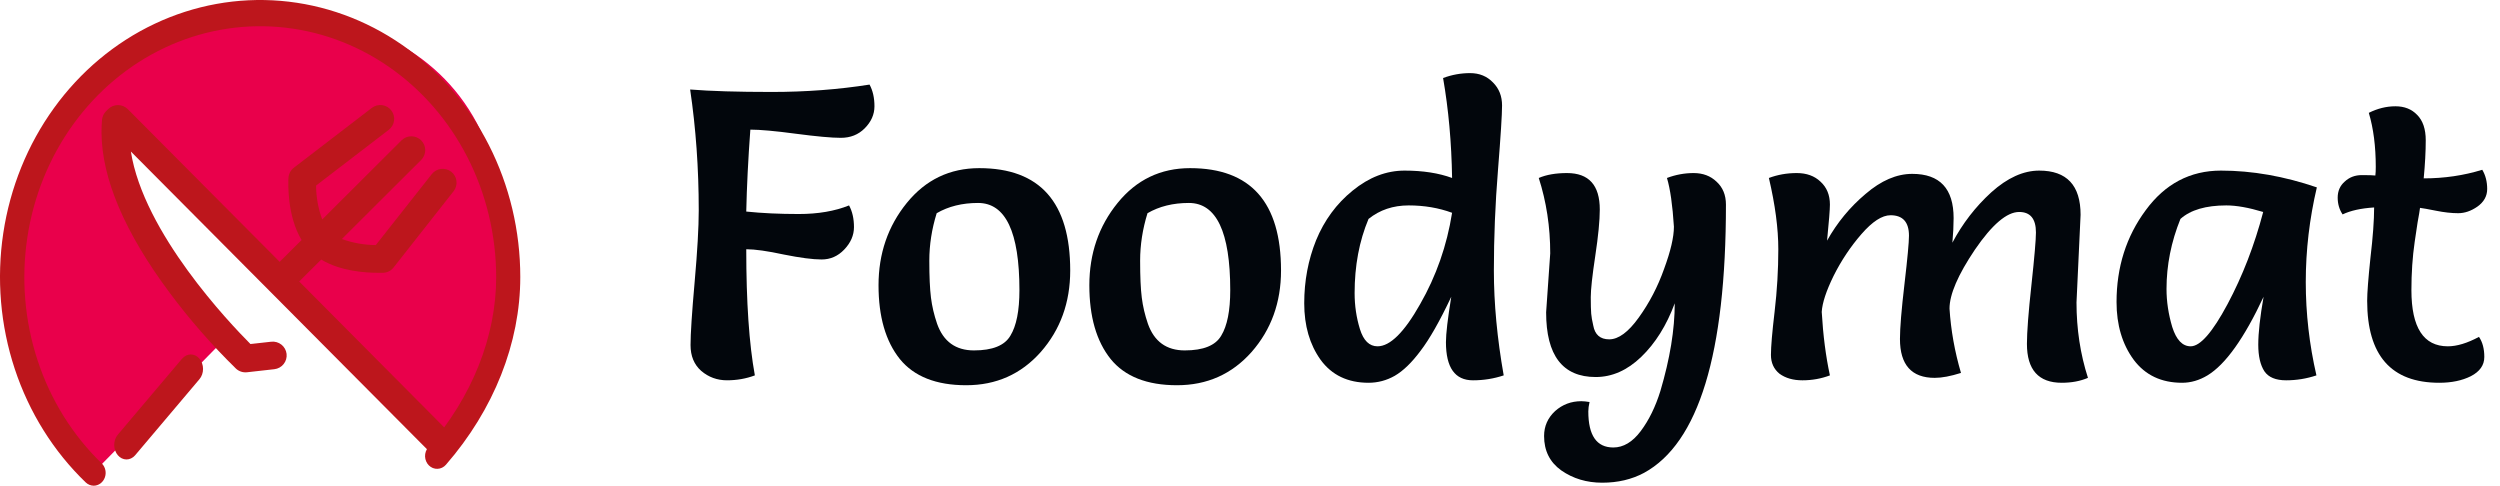
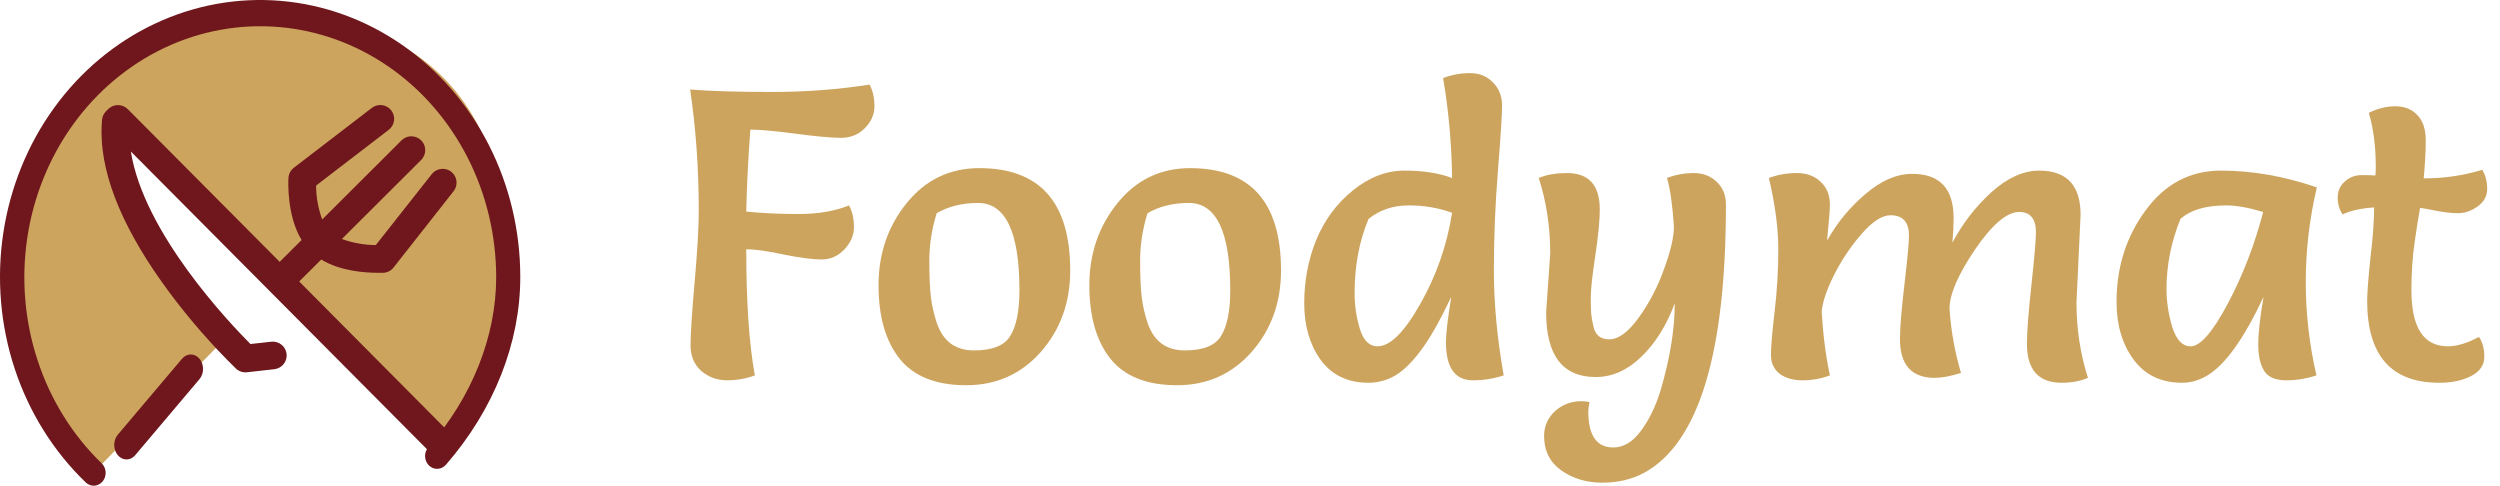
- <svg xmlns="http://www.w3.org/2000/svg" width="175" height="34" viewBox="0 0 175 34" fill="none">
-   <path d="M165.817 7.899C166.428 7.593 167.05 7.44 167.68 7.44C168.311 7.44 168.818 7.641 169.2 8.042C169.601 8.444 169.802 9.036 169.802 9.82C169.802 10.604 169.754 11.492 169.659 12.486C171.092 12.486 172.459 12.286 173.759 11.884C173.988 12.267 174.103 12.716 174.103 13.232C174.103 13.729 173.873 14.14 173.415 14.465C172.975 14.771 172.526 14.924 172.067 14.924C171.608 14.924 171.092 14.866 170.519 14.751C169.945 14.637 169.573 14.57 169.401 14.551C169.382 14.723 169.324 15.067 169.229 15.583C169.152 16.099 169.085 16.548 169.028 16.93C168.875 17.982 168.799 19.11 168.799 20.314C168.799 22.932 169.649 24.242 171.35 24.242C171.981 24.242 172.707 24.022 173.529 23.582C173.778 23.945 173.902 24.414 173.902 24.987C173.902 25.561 173.587 26.01 172.956 26.335C172.344 26.641 171.608 26.794 170.748 26.794C167.384 26.794 165.702 24.882 165.702 21.059C165.702 20.505 165.779 19.501 165.931 18.049C166.103 16.596 166.189 15.42 166.189 14.522C165.272 14.579 164.536 14.742 163.982 15.009C163.752 14.665 163.638 14.274 163.638 13.834C163.638 13.375 163.8 13.002 164.125 12.716C164.45 12.41 164.851 12.257 165.329 12.257C165.807 12.257 166.123 12.267 166.275 12.286C166.295 12.133 166.304 11.932 166.304 11.684C166.304 10.25 166.142 8.988 165.817 7.899Z" fill="#02060C" />
-   <path d="M162.179 13.117C161.662 15.316 161.404 17.523 161.404 19.74C161.404 21.939 161.653 24.118 162.15 26.277C161.462 26.507 160.755 26.622 160.028 26.622C159.302 26.622 158.795 26.411 158.509 25.991C158.222 25.551 158.079 24.93 158.079 24.127C158.079 23.305 158.203 22.187 158.451 20.773C157.094 23.678 155.785 25.513 154.523 26.277C153.95 26.622 153.357 26.794 152.746 26.794C151.293 26.794 150.165 26.258 149.362 25.188C148.56 24.099 148.158 22.751 148.158 21.145C148.158 18.699 148.837 16.558 150.194 14.723C151.551 12.869 153.31 11.942 155.469 11.942C157.648 11.942 159.885 12.334 162.179 13.117ZM158.423 14.838C157.41 14.532 156.549 14.379 155.842 14.379C154.409 14.379 153.338 14.694 152.631 15.325C151.981 16.931 151.656 18.565 151.656 20.228C151.656 21.107 151.79 21.996 152.058 22.894C152.344 23.793 152.774 24.242 153.348 24.242C154.017 24.242 154.877 23.258 155.928 21.289C156.979 19.32 157.811 17.17 158.423 14.838Z" fill="#02060C" />
-   <path d="M145.641 15.038L145.355 21.174C145.355 23.028 145.622 24.787 146.157 26.45C145.622 26.679 145.011 26.794 144.322 26.794C142.698 26.794 141.885 25.886 141.885 24.07C141.885 23.248 141.99 21.872 142.201 19.941C142.411 17.991 142.516 16.768 142.516 16.271C142.516 15.316 142.124 14.838 141.341 14.838C140.48 14.838 139.448 15.717 138.244 17.475C137.059 19.234 136.466 20.61 136.466 21.604C136.562 23.114 136.83 24.615 137.269 26.105C136.543 26.335 135.931 26.45 135.434 26.45C133.81 26.45 132.997 25.542 132.997 23.726C132.997 22.961 133.102 21.68 133.313 19.884C133.523 18.087 133.628 16.959 133.628 16.5C133.628 15.545 133.198 15.067 132.338 15.067C131.745 15.067 131.067 15.507 130.302 16.386C129.537 17.265 128.888 18.24 128.352 19.31C127.836 20.362 127.559 21.203 127.521 21.834C127.616 23.477 127.808 24.959 128.094 26.277C127.483 26.507 126.842 26.622 126.173 26.622C125.523 26.622 124.988 26.469 124.568 26.163C124.166 25.838 123.966 25.398 123.966 24.844C123.966 24.27 124.052 23.258 124.224 21.805C124.396 20.333 124.482 18.88 124.482 17.447C124.482 15.994 124.262 14.331 123.822 12.458C124.434 12.229 125.084 12.114 125.772 12.114C126.46 12.114 127.014 12.315 127.435 12.716C127.875 13.117 128.094 13.652 128.094 14.322C128.094 14.666 128.027 15.507 127.894 16.845C128.601 15.583 129.499 14.493 130.589 13.576C131.678 12.639 132.768 12.171 133.857 12.171C135.788 12.171 136.753 13.203 136.753 15.268C136.753 15.784 136.724 16.357 136.667 16.988C137.374 15.65 138.282 14.474 139.391 13.461C140.519 12.448 141.637 11.942 142.745 11.942C144.676 11.942 145.641 12.974 145.641 15.038Z" fill="#02060C" />
-   <path d="M108.229 21.862L108.516 17.733C108.516 15.879 108.248 14.121 107.713 12.458C108.248 12.228 108.908 12.114 109.691 12.114C111.22 12.114 111.985 12.964 111.985 14.665C111.985 15.43 111.88 16.51 111.67 17.905C111.459 19.301 111.354 20.266 111.354 20.801C111.354 21.317 111.364 21.7 111.383 21.948C111.402 22.177 111.45 22.454 111.526 22.779C111.641 23.429 112.014 23.754 112.644 23.754C113.294 23.754 113.982 23.248 114.709 22.235C115.454 21.203 116.047 20.065 116.486 18.823C116.945 17.58 117.174 16.596 117.174 15.87C117.079 14.36 116.916 13.222 116.687 12.458C117.299 12.228 117.92 12.114 118.551 12.114C119.201 12.114 119.736 12.314 120.156 12.716C120.596 13.117 120.816 13.652 120.816 14.321C120.816 24.758 118.904 31.018 115.081 33.101C114.221 33.56 113.246 33.789 112.157 33.789C111.067 33.789 110.112 33.503 109.29 32.929C108.487 32.356 108.086 31.553 108.086 30.521C108.086 29.833 108.344 29.25 108.86 28.772C109.376 28.313 109.987 28.084 110.695 28.084C110.848 28.084 111.039 28.103 111.268 28.141C111.211 28.39 111.182 28.609 111.182 28.8C111.182 30.483 111.765 31.324 112.931 31.324C113.638 31.324 114.279 30.941 114.852 30.177C115.426 29.412 115.884 28.476 116.228 27.367C116.897 25.111 117.232 23.066 117.232 21.231C116.658 22.779 115.875 24.032 114.881 24.987C113.906 25.924 112.845 26.392 111.698 26.392C109.385 26.392 108.229 24.882 108.229 21.862Z" fill="#02060C" />
-   <path d="M101.016 5.462C101.627 5.233 102.258 5.118 102.908 5.118C103.558 5.118 104.093 5.338 104.513 5.777C104.934 6.198 105.144 6.733 105.144 7.383C105.144 8.014 105.049 9.524 104.858 11.913C104.666 14.283 104.571 16.625 104.571 18.938C104.571 21.231 104.8 23.678 105.259 26.277C104.571 26.507 103.854 26.622 103.109 26.622C101.847 26.622 101.216 25.733 101.216 23.955C101.216 23.363 101.34 22.302 101.589 20.773C100.786 22.474 100.069 23.735 99.439 24.557C98.827 25.379 98.225 25.962 97.632 26.306C97.059 26.631 96.447 26.794 95.797 26.794C94.345 26.794 93.226 26.258 92.443 25.188C91.678 24.118 91.296 22.799 91.296 21.231C91.296 19.664 91.573 18.192 92.127 16.816C92.701 15.421 93.551 14.264 94.679 13.347C95.826 12.41 97.04 11.942 98.32 11.942C99.601 11.942 100.71 12.114 101.646 12.458C101.608 9.992 101.398 7.66 101.016 5.462ZM101.646 14.895C100.71 14.551 99.697 14.379 98.607 14.379C97.518 14.379 96.581 14.694 95.797 15.325C95.147 16.873 94.823 18.603 94.823 20.515C94.823 21.394 94.947 22.235 95.195 23.038C95.444 23.84 95.855 24.242 96.428 24.242C97.307 24.242 98.301 23.258 99.41 21.289C100.538 19.32 101.283 17.189 101.646 14.895Z" fill="#02060C" />
-   <path d="M82.39 26.966C80.287 26.966 78.739 26.354 77.745 25.131C76.751 23.888 76.254 22.168 76.254 19.97C76.254 17.753 76.913 15.832 78.232 14.207C79.551 12.582 81.243 11.77 83.307 11.77C87.55 11.77 89.672 14.159 89.672 18.938C89.672 21.174 88.984 23.076 87.608 24.643C86.232 26.192 84.492 26.966 82.39 26.966ZM80.325 14.924C79.981 16.032 79.809 17.141 79.809 18.25C79.809 19.358 79.847 20.218 79.924 20.83C80 21.442 80.144 22.053 80.354 22.665C80.794 23.907 81.654 24.529 82.934 24.529C84.234 24.529 85.085 24.185 85.486 23.496C85.907 22.808 86.117 21.747 86.117 20.314C86.117 16.242 85.152 14.207 83.221 14.207C82.112 14.207 81.147 14.446 80.325 14.924Z" fill="#02060C" />
-   <path d="M67.633 26.966C65.53 26.966 63.982 26.354 62.988 25.131C61.994 23.888 61.497 22.168 61.497 19.97C61.497 17.753 62.157 15.832 63.475 14.207C64.794 12.582 66.486 11.77 68.55 11.77C72.794 11.77 74.915 14.159 74.915 18.938C74.915 21.174 74.227 23.076 72.851 24.643C71.475 26.192 69.735 26.966 67.633 26.966ZM65.568 14.924C65.224 16.032 65.052 17.141 65.052 18.25C65.052 19.358 65.091 20.218 65.167 20.83C65.243 21.442 65.387 22.053 65.597 22.665C66.037 23.907 66.897 24.529 68.177 24.529C69.477 24.529 70.328 24.185 70.729 23.496C71.15 22.808 71.36 21.747 71.36 20.314C71.36 16.242 70.395 14.207 68.464 14.207C67.356 14.207 66.39 14.446 65.568 14.924Z" fill="#02060C" />
-   <path d="M52.238 17.447C52.238 21.136 52.438 24.079 52.84 26.277C52.228 26.507 51.578 26.621 50.89 26.621C50.202 26.621 49.6 26.402 49.084 25.962C48.587 25.522 48.338 24.92 48.338 24.156C48.338 23.372 48.434 21.9 48.625 19.74C48.816 17.58 48.912 15.908 48.912 14.723C48.912 11.798 48.711 8.979 48.31 6.265C49.724 6.379 51.626 6.437 54.015 6.437C56.404 6.437 58.689 6.265 60.868 5.921C61.097 6.341 61.212 6.848 61.212 7.44C61.212 8.014 60.982 8.53 60.524 8.988C60.084 9.428 59.53 9.648 58.861 9.648C58.211 9.648 57.16 9.552 55.707 9.361C54.273 9.17 53.212 9.074 52.524 9.074C52.371 11.158 52.276 13.069 52.238 14.809C53.346 14.924 54.569 14.981 55.907 14.981C57.265 14.981 58.44 14.78 59.434 14.379C59.663 14.799 59.778 15.306 59.778 15.898C59.778 16.472 59.549 16.997 59.09 17.475C58.65 17.934 58.125 18.163 57.513 18.163C56.901 18.163 56.022 18.049 54.875 17.819C53.728 17.571 52.849 17.447 52.238 17.447Z" fill="#02060C" />
-   <path d="M6.545 33.081L15.607 23.859L9.43 14.115L8.44 7.867L30.679 31.441C30.679 31.441 37.515 27.267 34.962 13.259C32.408 -0.749 15.607 -1.282 8.68 4.025C1.752 9.332 -3.667 18.551 6.545 33.081Z" fill="#E9004B" />
-   <path d="M12.747 25.105L8.236 30.44C8.08 30.631 7.993 30.888 7.995 31.154C7.997 31.421 8.088 31.676 8.247 31.864C8.406 32.053 8.622 32.16 8.847 32.162C9.072 32.164 9.289 32.062 9.452 31.877L13.962 26.542C14.042 26.448 14.105 26.336 14.148 26.213C14.191 26.09 14.213 25.958 14.213 25.825C14.213 25.692 14.191 25.56 14.148 25.437C14.105 25.314 14.042 25.202 13.962 25.108C13.882 25.014 13.788 24.939 13.684 24.888C13.58 24.837 13.468 24.811 13.356 24.811C13.243 24.811 13.131 24.837 13.027 24.888C12.923 24.939 12.829 25.014 12.749 25.108L12.747 25.105Z" fill="#BD161C" />
-   <path d="M31.697 30.524L20.944 19.703L22.484 18.17C23.848 18.991 25.603 19.095 26.425 19.095C26.635 19.095 26.78 19.095 26.839 19.095C26.977 19.088 27.111 19.051 27.234 18.988C27.356 18.924 27.463 18.835 27.548 18.727L31.754 13.382C31.912 13.18 31.984 12.923 31.953 12.668C31.922 12.413 31.791 12.181 31.588 12.023C31.385 11.865 31.128 11.793 30.872 11.824C30.617 11.855 30.384 11.986 30.225 12.188L26.306 17.155C25.496 17.149 24.692 17.006 23.93 16.731L29.494 11.184C29.671 11.001 29.769 10.756 29.767 10.502C29.764 10.248 29.662 10.004 29.482 9.825C29.301 9.645 29.057 9.543 28.802 9.54C28.547 9.538 28.302 9.636 28.118 9.813L22.555 15.362C22.275 14.602 22.13 13.799 22.126 12.989L27.214 9.086C27.315 9.008 27.399 8.911 27.463 8.801C27.526 8.691 27.567 8.569 27.584 8.443C27.6 8.317 27.591 8.189 27.558 8.066C27.524 7.944 27.467 7.829 27.39 7.728C27.312 7.627 27.215 7.543 27.104 7.48C26.994 7.417 26.872 7.376 26.745 7.359C26.619 7.343 26.491 7.352 26.367 7.385C26.244 7.418 26.129 7.475 26.028 7.553L20.57 11.742C20.459 11.827 20.369 11.934 20.303 12.057C20.238 12.18 20.201 12.316 20.192 12.454C20.175 12.754 20.079 15.096 21.111 16.801L19.577 18.329L8.943 7.638C8.761 7.457 8.514 7.355 8.257 7.355C8 7.356 7.753 7.457 7.571 7.638L7.426 7.782C7.266 7.943 7.166 8.153 7.142 8.379C7.117 8.661 7.105 8.975 7.105 9.281C7.125 12.497 8.728 16.264 11.867 20.481C13.274 22.371 14.828 24.149 16.512 25.798C16.614 25.896 16.737 25.969 16.871 26.014C17.005 26.059 17.148 26.074 17.289 26.059L19.206 25.844C19.461 25.815 19.695 25.686 19.855 25.485C20.016 25.284 20.09 25.028 20.061 24.773C20.032 24.518 19.902 24.285 19.701 24.125C19.5 23.965 19.243 23.892 18.987 23.92L17.532 24.082C16.075 22.619 10.055 16.304 9.161 10.607L30.319 31.879C30.409 31.969 30.517 32.041 30.635 32.089C30.753 32.138 30.88 32.163 31.008 32.162C31.2 32.161 31.387 32.105 31.546 31.998C31.705 31.892 31.829 31.741 31.903 31.565C31.977 31.388 31.996 31.194 31.96 31.006C31.923 30.819 31.832 30.646 31.697 30.51V30.524Z" fill="#BD161C" />
-   <path d="M6.564 34C6.356 33.999 6.155 33.916 6 33.769C3.749 31.603 2.042 28.873 1.034 25.826C0.026 22.78 -0.251 19.514 0.229 16.324C0.708 13.135 1.928 10.124 3.778 7.564C5.628 5.004 8.05 2.977 10.823 1.667C13.596 0.356 16.633 -0.195 19.657 0.061C22.681 0.318 25.598 1.375 28.141 3.137C30.684 4.898 32.773 7.308 34.219 10.148C35.665 12.987 36.421 16.166 36.42 19.396C36.42 24.011 34.57 28.676 31.215 32.532C31.14 32.618 31.049 32.688 30.948 32.737C30.848 32.786 30.739 32.814 30.628 32.818C30.518 32.823 30.407 32.804 30.303 32.763C30.2 32.721 30.104 32.659 30.023 32.579C29.942 32.499 29.877 32.402 29.83 32.295C29.784 32.188 29.759 32.072 29.754 31.954C29.75 31.836 29.768 31.719 29.807 31.608C29.845 31.498 29.904 31.396 29.979 31.31C33.045 27.794 34.733 23.557 34.733 19.396C34.729 16.469 34.04 13.589 32.726 11.018C31.413 8.446 29.517 6.265 27.211 4.671C24.904 3.077 22.261 2.121 19.52 1.891C16.779 1.66 14.027 2.161 11.515 3.349C9.002 4.538 6.808 6.375 5.131 8.695C3.454 11.014 2.347 13.743 1.912 16.633C1.477 19.523 1.726 22.483 2.638 25.245C3.549 28.006 5.094 30.482 7.131 32.447C7.254 32.57 7.338 32.729 7.375 32.903C7.412 33.078 7.399 33.26 7.338 33.426C7.278 33.593 7.171 33.737 7.034 33.839C6.896 33.941 6.732 33.997 6.564 34Z" fill="#BD161C" />
+ <svg xmlns="http://www.w3.org/2000/svg" width="175px" height="34px" viewBox="0 0 175 34" fill="none" transform="rotate(0) scale(1, 1)">
+   <path d="M165.817 7.899C166.428 7.593 167.05 7.44 167.68 7.44C168.311 7.44 168.818 7.641 169.2 8.042C169.601 8.444 169.802 9.036 169.802 9.82C169.802 10.604 169.754 11.492 169.659 12.486C171.092 12.486 172.459 12.286 173.759 11.884C173.988 12.267 174.103 12.716 174.103 13.232C174.103 13.729 173.873 14.14 173.415 14.465C172.975 14.771 172.526 14.924 172.067 14.924C171.608 14.924 171.092 14.866 170.519 14.751C169.945 14.637 169.573 14.57 169.401 14.551C169.382 14.723 169.324 15.067 169.229 15.583C169.152 16.099 169.085 16.548 169.028 16.93C168.875 17.982 168.799 19.11 168.799 20.314C168.799 22.932 169.649 24.242 171.35 24.242C171.981 24.242 172.707 24.022 173.529 23.582C173.778 23.945 173.902 24.414 173.902 24.987C173.902 25.561 173.587 26.01 172.956 26.335C172.344 26.641 171.608 26.794 170.748 26.794C167.384 26.794 165.702 24.882 165.702 21.059C165.702 20.505 165.779 19.501 165.931 18.049C166.103 16.596 166.189 15.42 166.189 14.522C165.272 14.579 164.536 14.742 163.982 15.009C163.752 14.665 163.638 14.274 163.638 13.834C163.638 13.375 163.8 13.002 164.125 12.716C164.45 12.41 164.851 12.257 165.329 12.257C165.807 12.257 166.123 12.267 166.275 12.286C166.295 12.133 166.304 11.932 166.304 11.684C166.304 10.25 166.142 8.988 165.817 7.899Z" fill="#cda45e" />
+   <path d="M162.179 13.117C161.662 15.316 161.404 17.523 161.404 19.74C161.404 21.939 161.653 24.118 162.15 26.277C161.462 26.507 160.755 26.622 160.028 26.622C159.302 26.622 158.795 26.411 158.509 25.991C158.222 25.551 158.079 24.93 158.079 24.127C158.079 23.305 158.203 22.187 158.451 20.773C157.094 23.678 155.785 25.513 154.523 26.277C153.95 26.622 153.357 26.794 152.746 26.794C151.293 26.794 150.165 26.258 149.362 25.188C148.56 24.099 148.158 22.751 148.158 21.145C148.158 18.699 148.837 16.558 150.194 14.723C151.551 12.869 153.31 11.942 155.469 11.942C157.648 11.942 159.885 12.334 162.179 13.117ZM158.423 14.838C157.41 14.532 156.549 14.379 155.842 14.379C154.409 14.379 153.338 14.694 152.631 15.325C151.981 16.931 151.656 18.565 151.656 20.228C151.656 21.107 151.79 21.996 152.058 22.894C152.344 23.793 152.774 24.242 153.348 24.242C154.017 24.242 154.877 23.258 155.928 21.289C156.979 19.32 157.811 17.17 158.423 14.838Z" fill="#cda45e" />
+   <path d="M145.641 15.038L145.355 21.174C145.355 23.028 145.622 24.787 146.157 26.45C145.622 26.679 145.011 26.794 144.322 26.794C142.698 26.794 141.885 25.886 141.885 24.07C141.885 23.248 141.99 21.872 142.201 19.941C142.411 17.991 142.516 16.768 142.516 16.271C142.516 15.316 142.124 14.838 141.341 14.838C140.48 14.838 139.448 15.717 138.244 17.475C137.059 19.234 136.466 20.61 136.466 21.604C136.562 23.114 136.83 24.615 137.269 26.105C136.543 26.335 135.931 26.45 135.434 26.45C133.81 26.45 132.997 25.542 132.997 23.726C132.997 22.961 133.102 21.68 133.313 19.884C133.523 18.087 133.628 16.959 133.628 16.5C133.628 15.545 133.198 15.067 132.338 15.067C131.745 15.067 131.067 15.507 130.302 16.386C129.537 17.265 128.888 18.24 128.352 19.31C127.836 20.362 127.559 21.203 127.521 21.834C127.616 23.477 127.808 24.959 128.094 26.277C127.483 26.507 126.842 26.622 126.173 26.622C125.523 26.622 124.988 26.469 124.568 26.163C124.166 25.838 123.966 25.398 123.966 24.844C123.966 24.27 124.052 23.258 124.224 21.805C124.396 20.333 124.482 18.88 124.482 17.447C124.482 15.994 124.262 14.331 123.822 12.458C124.434 12.229 125.084 12.114 125.772 12.114C126.46 12.114 127.014 12.315 127.435 12.716C127.875 13.117 128.094 13.652 128.094 14.322C128.094 14.666 128.027 15.507 127.894 16.845C128.601 15.583 129.499 14.493 130.589 13.576C131.678 12.639 132.768 12.171 133.857 12.171C135.788 12.171 136.753 13.203 136.753 15.268C136.753 15.784 136.724 16.357 136.667 16.988C137.374 15.65 138.282 14.474 139.391 13.461C140.519 12.448 141.637 11.942 142.745 11.942C144.676 11.942 145.641 12.974 145.641 15.038Z" fill="#cda45e" />
+   <path d="M108.229 21.862L108.516 17.733C108.516 15.879 108.248 14.121 107.713 12.458C108.248 12.228 108.908 12.114 109.691 12.114C111.22 12.114 111.985 12.964 111.985 14.665C111.985 15.43 111.88 16.51 111.67 17.905C111.459 19.301 111.354 20.266 111.354 20.801C111.354 21.317 111.364 21.7 111.383 21.948C111.402 22.177 111.45 22.454 111.526 22.779C111.641 23.429 112.014 23.754 112.644 23.754C113.294 23.754 113.982 23.248 114.709 22.235C115.454 21.203 116.047 20.065 116.486 18.823C116.945 17.58 117.174 16.596 117.174 15.87C117.079 14.36 116.916 13.222 116.687 12.458C117.299 12.228 117.92 12.114 118.551 12.114C119.201 12.114 119.736 12.314 120.156 12.716C120.596 13.117 120.816 13.652 120.816 14.321C120.816 24.758 118.904 31.018 115.081 33.101C114.221 33.56 113.246 33.789 112.157 33.789C111.067 33.789 110.112 33.503 109.29 32.929C108.487 32.356 108.086 31.553 108.086 30.521C108.086 29.833 108.344 29.25 108.86 28.772C109.376 28.313 109.987 28.084 110.695 28.084C110.848 28.084 111.039 28.103 111.268 28.141C111.211 28.39 111.182 28.609 111.182 28.8C111.182 30.483 111.765 31.324 112.931 31.324C113.638 31.324 114.279 30.941 114.852 30.177C115.426 29.412 115.884 28.476 116.228 27.367C116.897 25.111 117.232 23.066 117.232 21.231C116.658 22.779 115.875 24.032 114.881 24.987C113.906 25.924 112.845 26.392 111.698 26.392C109.385 26.392 108.229 24.882 108.229 21.862Z" fill="#cda45e" />
+   <path d="M101.016 5.462C101.627 5.233 102.258 5.118 102.908 5.118C103.558 5.118 104.093 5.338 104.513 5.777C104.934 6.198 105.144 6.733 105.144 7.383C105.144 8.014 105.049 9.524 104.858 11.913C104.666 14.283 104.571 16.625 104.571 18.938C104.571 21.231 104.8 23.678 105.259 26.277C104.571 26.507 103.854 26.622 103.109 26.622C101.847 26.622 101.216 25.733 101.216 23.955C101.216 23.363 101.34 22.302 101.589 20.773C100.786 22.474 100.069 23.735 99.439 24.557C98.827 25.379 98.225 25.962 97.632 26.306C97.059 26.631 96.447 26.794 95.797 26.794C94.345 26.794 93.226 26.258 92.443 25.188C91.678 24.118 91.296 22.799 91.296 21.231C91.296 19.664 91.573 18.192 92.127 16.816C92.701 15.421 93.551 14.264 94.679 13.347C95.826 12.41 97.04 11.942 98.32 11.942C99.601 11.942 100.71 12.114 101.646 12.458C101.608 9.992 101.398 7.66 101.016 5.462ZM101.646 14.895C100.71 14.551 99.697 14.379 98.607 14.379C97.518 14.379 96.581 14.694 95.797 15.325C95.147 16.873 94.823 18.603 94.823 20.515C94.823 21.394 94.947 22.235 95.195 23.038C95.444 23.84 95.855 24.242 96.428 24.242C97.307 24.242 98.301 23.258 99.41 21.289C100.538 19.32 101.283 17.189 101.646 14.895Z" fill="#cda45e" />
+   <path d="M82.39 26.966C80.287 26.966 78.739 26.354 77.745 25.131C76.751 23.888 76.254 22.168 76.254 19.97C76.254 17.753 76.913 15.832 78.232 14.207C79.551 12.582 81.243 11.77 83.307 11.77C87.55 11.77 89.672 14.159 89.672 18.938C89.672 21.174 88.984 23.076 87.608 24.643C86.232 26.192 84.492 26.966 82.39 26.966ZM80.325 14.924C79.981 16.032 79.809 17.141 79.809 18.25C79.809 19.358 79.847 20.218 79.924 20.83C80 21.442 80.144 22.053 80.354 22.665C80.794 23.907 81.654 24.529 82.934 24.529C84.234 24.529 85.085 24.185 85.486 23.496C85.907 22.808 86.117 21.747 86.117 20.314C86.117 16.242 85.152 14.207 83.221 14.207C82.112 14.207 81.147 14.446 80.325 14.924Z" fill="#cda45e" />
+   <path d="M67.633 26.966C65.53 26.966 63.982 26.354 62.988 25.131C61.994 23.888 61.497 22.168 61.497 19.97C61.497 17.753 62.157 15.832 63.475 14.207C64.794 12.582 66.486 11.77 68.55 11.77C72.794 11.77 74.915 14.159 74.915 18.938C74.915 21.174 74.227 23.076 72.851 24.643C71.475 26.192 69.735 26.966 67.633 26.966ZM65.568 14.924C65.224 16.032 65.052 17.141 65.052 18.25C65.052 19.358 65.091 20.218 65.167 20.83C65.243 21.442 65.387 22.053 65.597 22.665C66.037 23.907 66.897 24.529 68.177 24.529C69.477 24.529 70.328 24.185 70.729 23.496C71.15 22.808 71.36 21.747 71.36 20.314C71.36 16.242 70.395 14.207 68.464 14.207C67.356 14.207 66.39 14.446 65.568 14.924Z" fill="#cda45e" />
+   <path d="M52.238 17.447C52.238 21.136 52.438 24.079 52.84 26.277C52.228 26.507 51.578 26.621 50.89 26.621C50.202 26.621 49.6 26.402 49.084 25.962C48.587 25.522 48.338 24.92 48.338 24.156C48.338 23.372 48.434 21.9 48.625 19.74C48.816 17.58 48.912 15.908 48.912 14.723C48.912 11.798 48.711 8.979 48.31 6.265C49.724 6.379 51.626 6.437 54.015 6.437C56.404 6.437 58.689 6.265 60.868 5.921C61.097 6.341 61.212 6.848 61.212 7.44C61.212 8.014 60.982 8.53 60.524 8.988C60.084 9.428 59.53 9.648 58.861 9.648C58.211 9.648 57.16 9.552 55.707 9.361C54.273 9.17 53.212 9.074 52.524 9.074C52.371 11.158 52.276 13.069 52.238 14.809C53.346 14.924 54.569 14.981 55.907 14.981C57.265 14.981 58.44 14.78 59.434 14.379C59.663 14.799 59.778 15.306 59.778 15.898C59.778 16.472 59.549 16.997 59.09 17.475C58.65 17.934 58.125 18.163 57.513 18.163C56.901 18.163 56.022 18.049 54.875 17.819C53.728 17.571 52.849 17.447 52.238 17.447Z" fill="#cda45e" />
+   <path d="M6.545 33.081L15.607 23.859L9.43 14.115L8.44 7.867L30.679 31.441C30.679 31.441 37.515 27.267 34.962 13.259C32.408 -0.749 15.607 -1.282 8.68 4.025C1.752 9.332 -3.667 18.551 6.545 33.081Z" fill="#cda45e" />
+   <path d="M12.747 25.105L8.236 30.44C8.08 30.631 7.993 30.888 7.995 31.154C7.997 31.421 8.088 31.676 8.247 31.864C8.406 32.053 8.622 32.16 8.847 32.162C9.072 32.164 9.289 32.062 9.452 31.877L13.962 26.542C14.042 26.448 14.105 26.336 14.148 26.213C14.191 26.09 14.213 25.958 14.213 25.825C14.213 25.692 14.191 25.56 14.148 25.437C14.105 25.314 14.042 25.202 13.962 25.108C13.882 25.014 13.788 24.939 13.684 24.888C13.58 24.837 13.468 24.811 13.356 24.811C13.243 24.811 13.131 24.837 13.027 24.888C12.923 24.939 12.829 25.014 12.749 25.108L12.747 25.105Z" fill="#6f171c" />
+   <path d="M31.697 30.524L20.944 19.703L22.484 18.17C23.848 18.991 25.603 19.095 26.425 19.095C26.635 19.095 26.78 19.095 26.839 19.095C26.977 19.088 27.111 19.051 27.234 18.988C27.356 18.924 27.463 18.835 27.548 18.727L31.754 13.382C31.912 13.18 31.984 12.923 31.953 12.668C31.922 12.413 31.791 12.181 31.588 12.023C31.385 11.865 31.128 11.793 30.872 11.824C30.617 11.855 30.384 11.986 30.225 12.188L26.306 17.155C25.496 17.149 24.692 17.006 23.93 16.731L29.494 11.184C29.671 11.001 29.769 10.756 29.767 10.502C29.764 10.248 29.662 10.004 29.482 9.825C29.301 9.645 29.057 9.543 28.802 9.54C28.547 9.538 28.302 9.636 28.118 9.813L22.555 15.362C22.275 14.602 22.13 13.799 22.126 12.989L27.214 9.086C27.315 9.008 27.399 8.911 27.463 8.801C27.526 8.691 27.567 8.569 27.584 8.443C27.6 8.317 27.591 8.189 27.558 8.066C27.524 7.944 27.467 7.829 27.39 7.728C27.312 7.627 27.215 7.543 27.104 7.48C26.994 7.417 26.872 7.376 26.745 7.359C26.619 7.343 26.491 7.352 26.367 7.385C26.244 7.418 26.129 7.475 26.028 7.553L20.57 11.742C20.459 11.827 20.369 11.934 20.303 12.057C20.238 12.18 20.201 12.316 20.192 12.454C20.175 12.754 20.079 15.096 21.111 16.801L19.577 18.329L8.943 7.638C8.761 7.457 8.514 7.355 8.257 7.355C8 7.356 7.753 7.457 7.571 7.638L7.426 7.782C7.266 7.943 7.166 8.153 7.142 8.379C7.117 8.661 7.105 8.975 7.105 9.281C7.125 12.497 8.728 16.264 11.867 20.481C13.274 22.371 14.828 24.149 16.512 25.798C16.614 25.896 16.737 25.969 16.871 26.014C17.005 26.059 17.148 26.074 17.289 26.059L19.206 25.844C19.461 25.815 19.695 25.686 19.855 25.485C20.016 25.284 20.09 25.028 20.061 24.773C20.032 24.518 19.902 24.285 19.701 24.125C19.5 23.965 19.243 23.892 18.987 23.92L17.532 24.082C16.075 22.619 10.055 16.304 9.161 10.607L30.319 31.879C30.409 31.969 30.517 32.041 30.635 32.089C30.753 32.138 30.88 32.163 31.008 32.162C31.2 32.161 31.387 32.105 31.546 31.998C31.705 31.892 31.829 31.741 31.903 31.565C31.977 31.388 31.996 31.194 31.96 31.006C31.923 30.819 31.832 30.646 31.697 30.51V30.524Z" fill="#6f171c" />
+   <path d="M6.564 34C6.356 33.999 6.155 33.916 6 33.769C3.749 31.603 2.042 28.873 1.034 25.826C0.026 22.78 -0.251 19.514 0.229 16.324C0.708 13.135 1.928 10.124 3.778 7.564C5.628 5.004 8.05 2.977 10.823 1.667C13.596 0.356 16.633 -0.195 19.657 0.061C22.681 0.318 25.598 1.375 28.141 3.137C30.684 4.898 32.773 7.308 34.219 10.148C35.665 12.987 36.421 16.166 36.42 19.396C36.42 24.011 34.57 28.676 31.215 32.532C31.14 32.618 31.049 32.688 30.948 32.737C30.848 32.786 30.739 32.814 30.628 32.818C30.518 32.823 30.407 32.804 30.303 32.763C30.2 32.721 30.104 32.659 30.023 32.579C29.942 32.499 29.877 32.402 29.83 32.295C29.784 32.188 29.759 32.072 29.754 31.954C29.75 31.836 29.768 31.719 29.807 31.608C29.845 31.498 29.904 31.396 29.979 31.31C33.045 27.794 34.733 23.557 34.733 19.396C34.729 16.469 34.04 13.589 32.726 11.018C31.413 8.446 29.517 6.265 27.211 4.671C24.904 3.077 22.261 2.121 19.52 1.891C16.779 1.66 14.027 2.161 11.515 3.349C9.002 4.538 6.808 6.375 5.131 8.695C3.454 11.014 2.347 13.743 1.912 16.633C1.477 19.523 1.726 22.483 2.638 25.245C3.549 28.006 5.094 30.482 7.131 32.447C7.254 32.57 7.338 32.729 7.375 32.903C7.412 33.078 7.399 33.26 7.338 33.426C7.278 33.593 7.171 33.737 7.034 33.839C6.896 33.941 6.732 33.997 6.564 34Z" fill="#6f171c" />
</svg>
